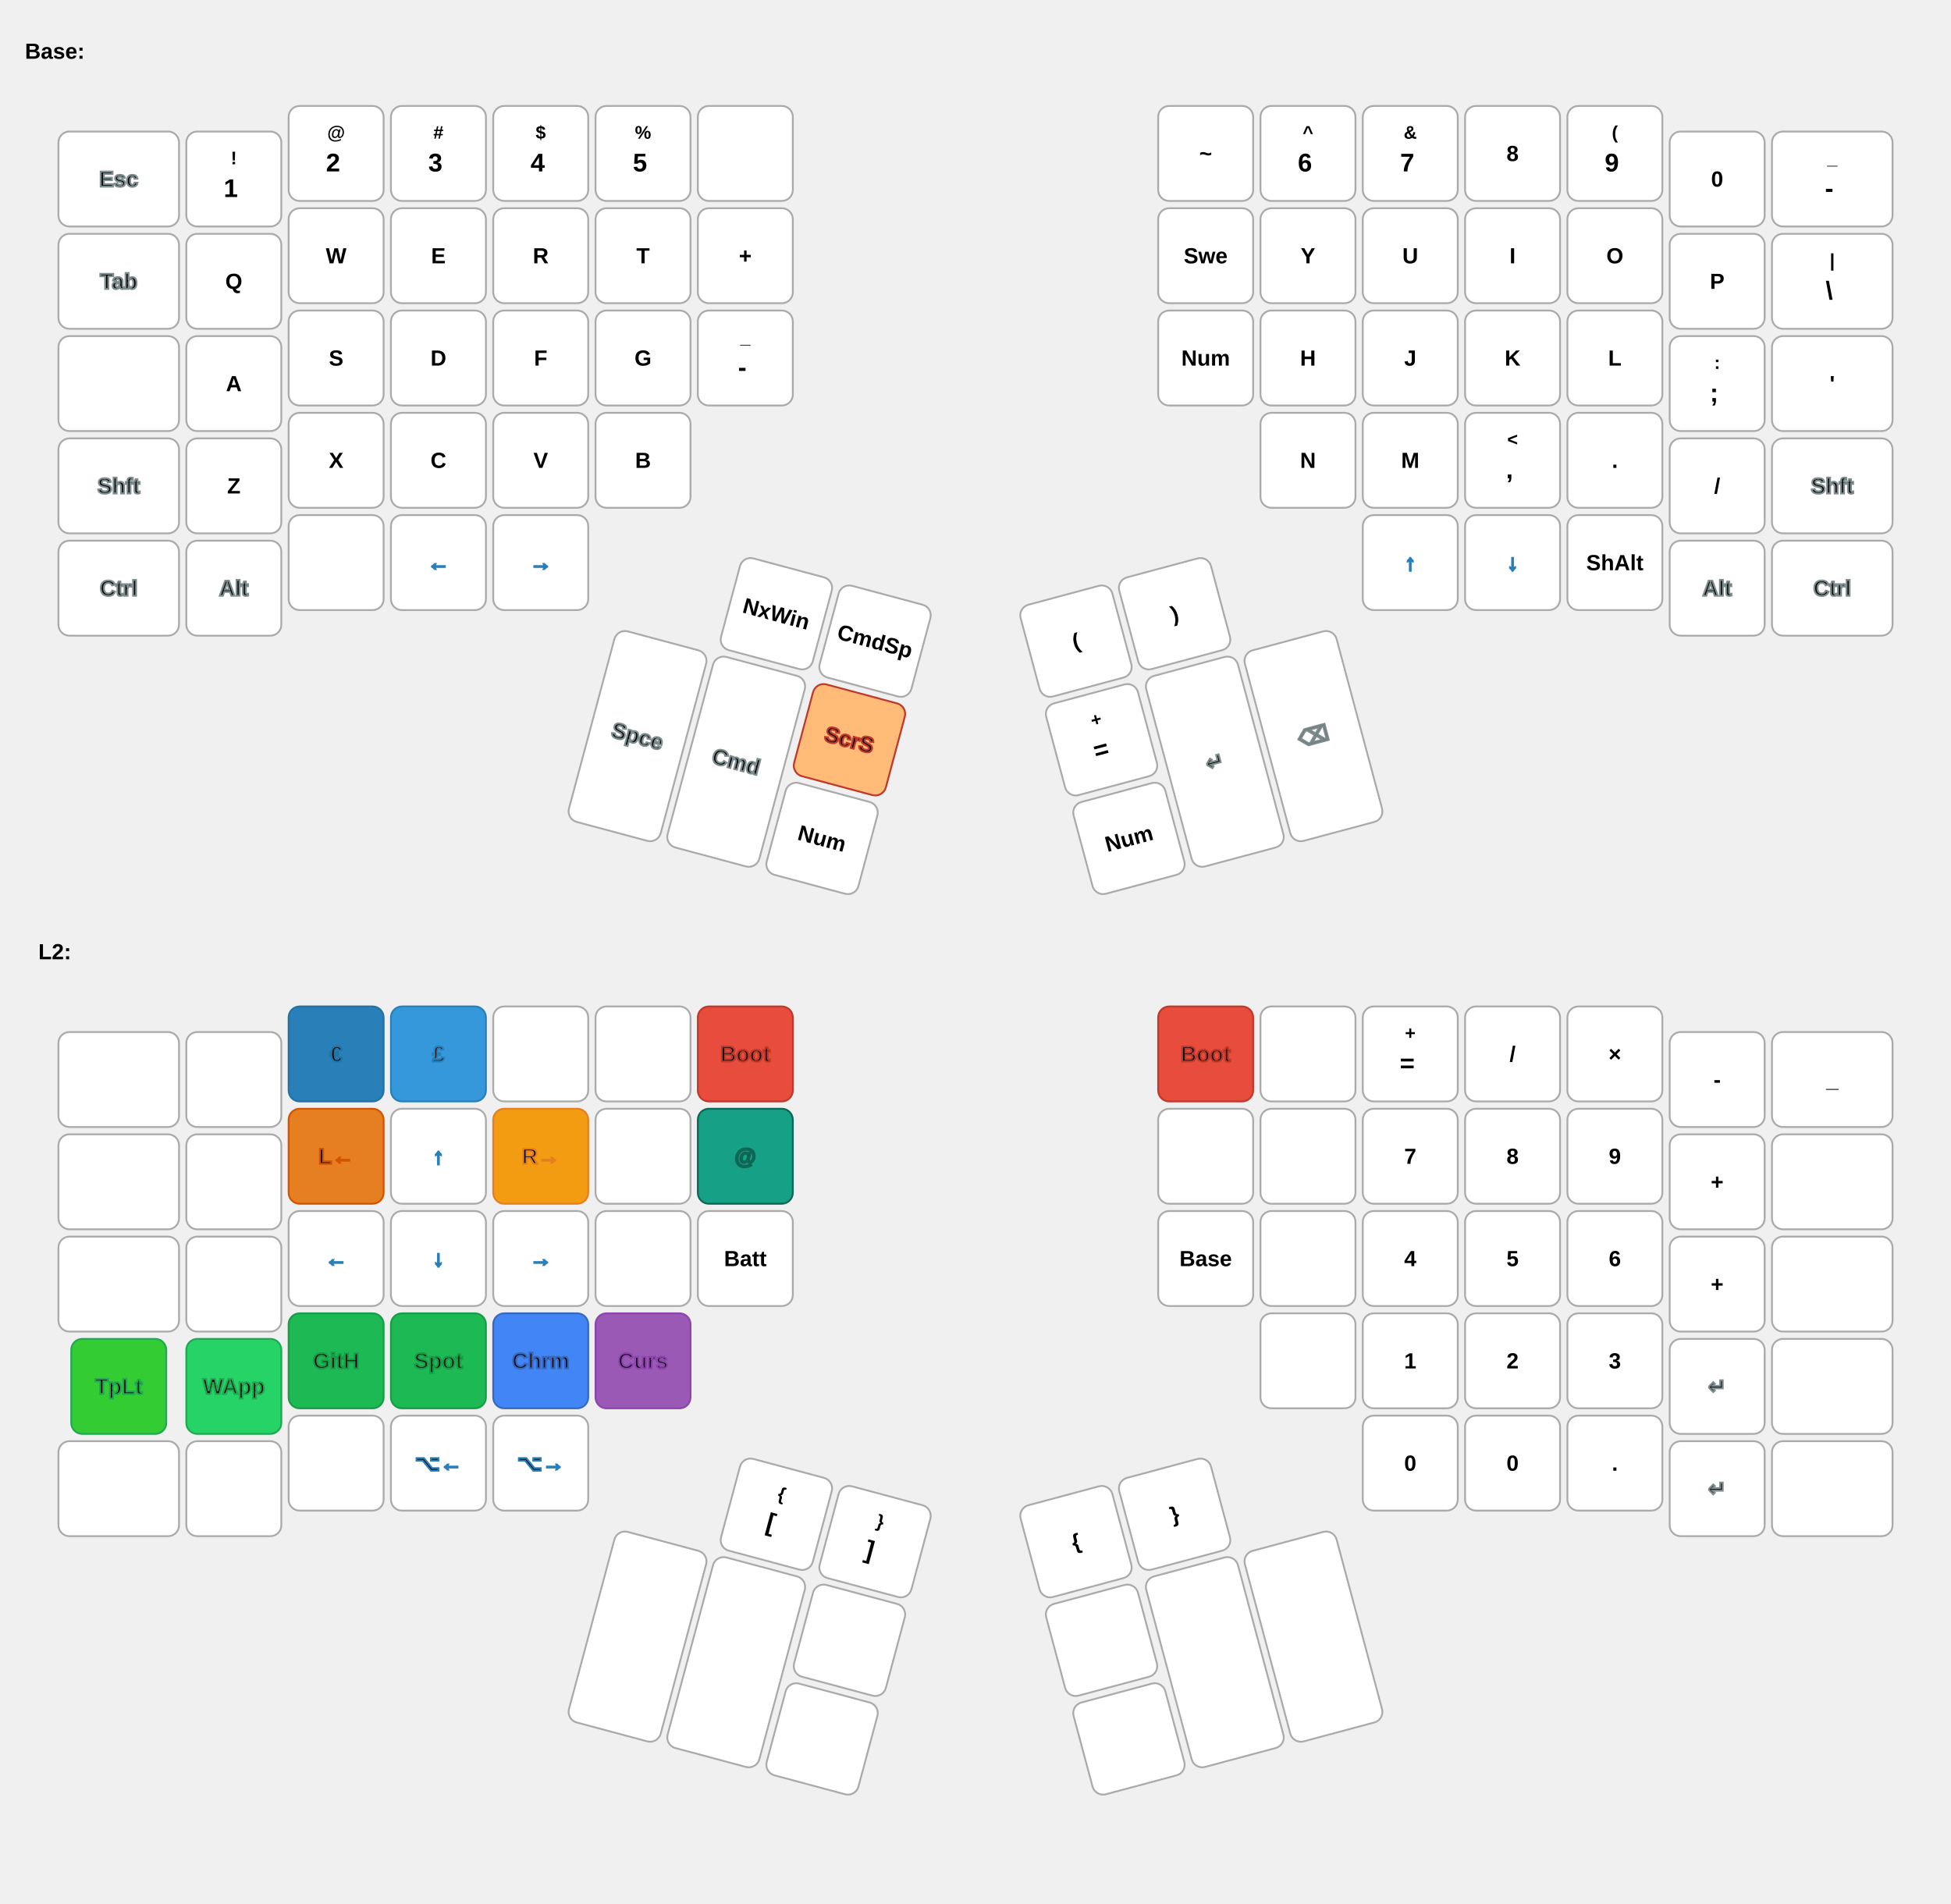
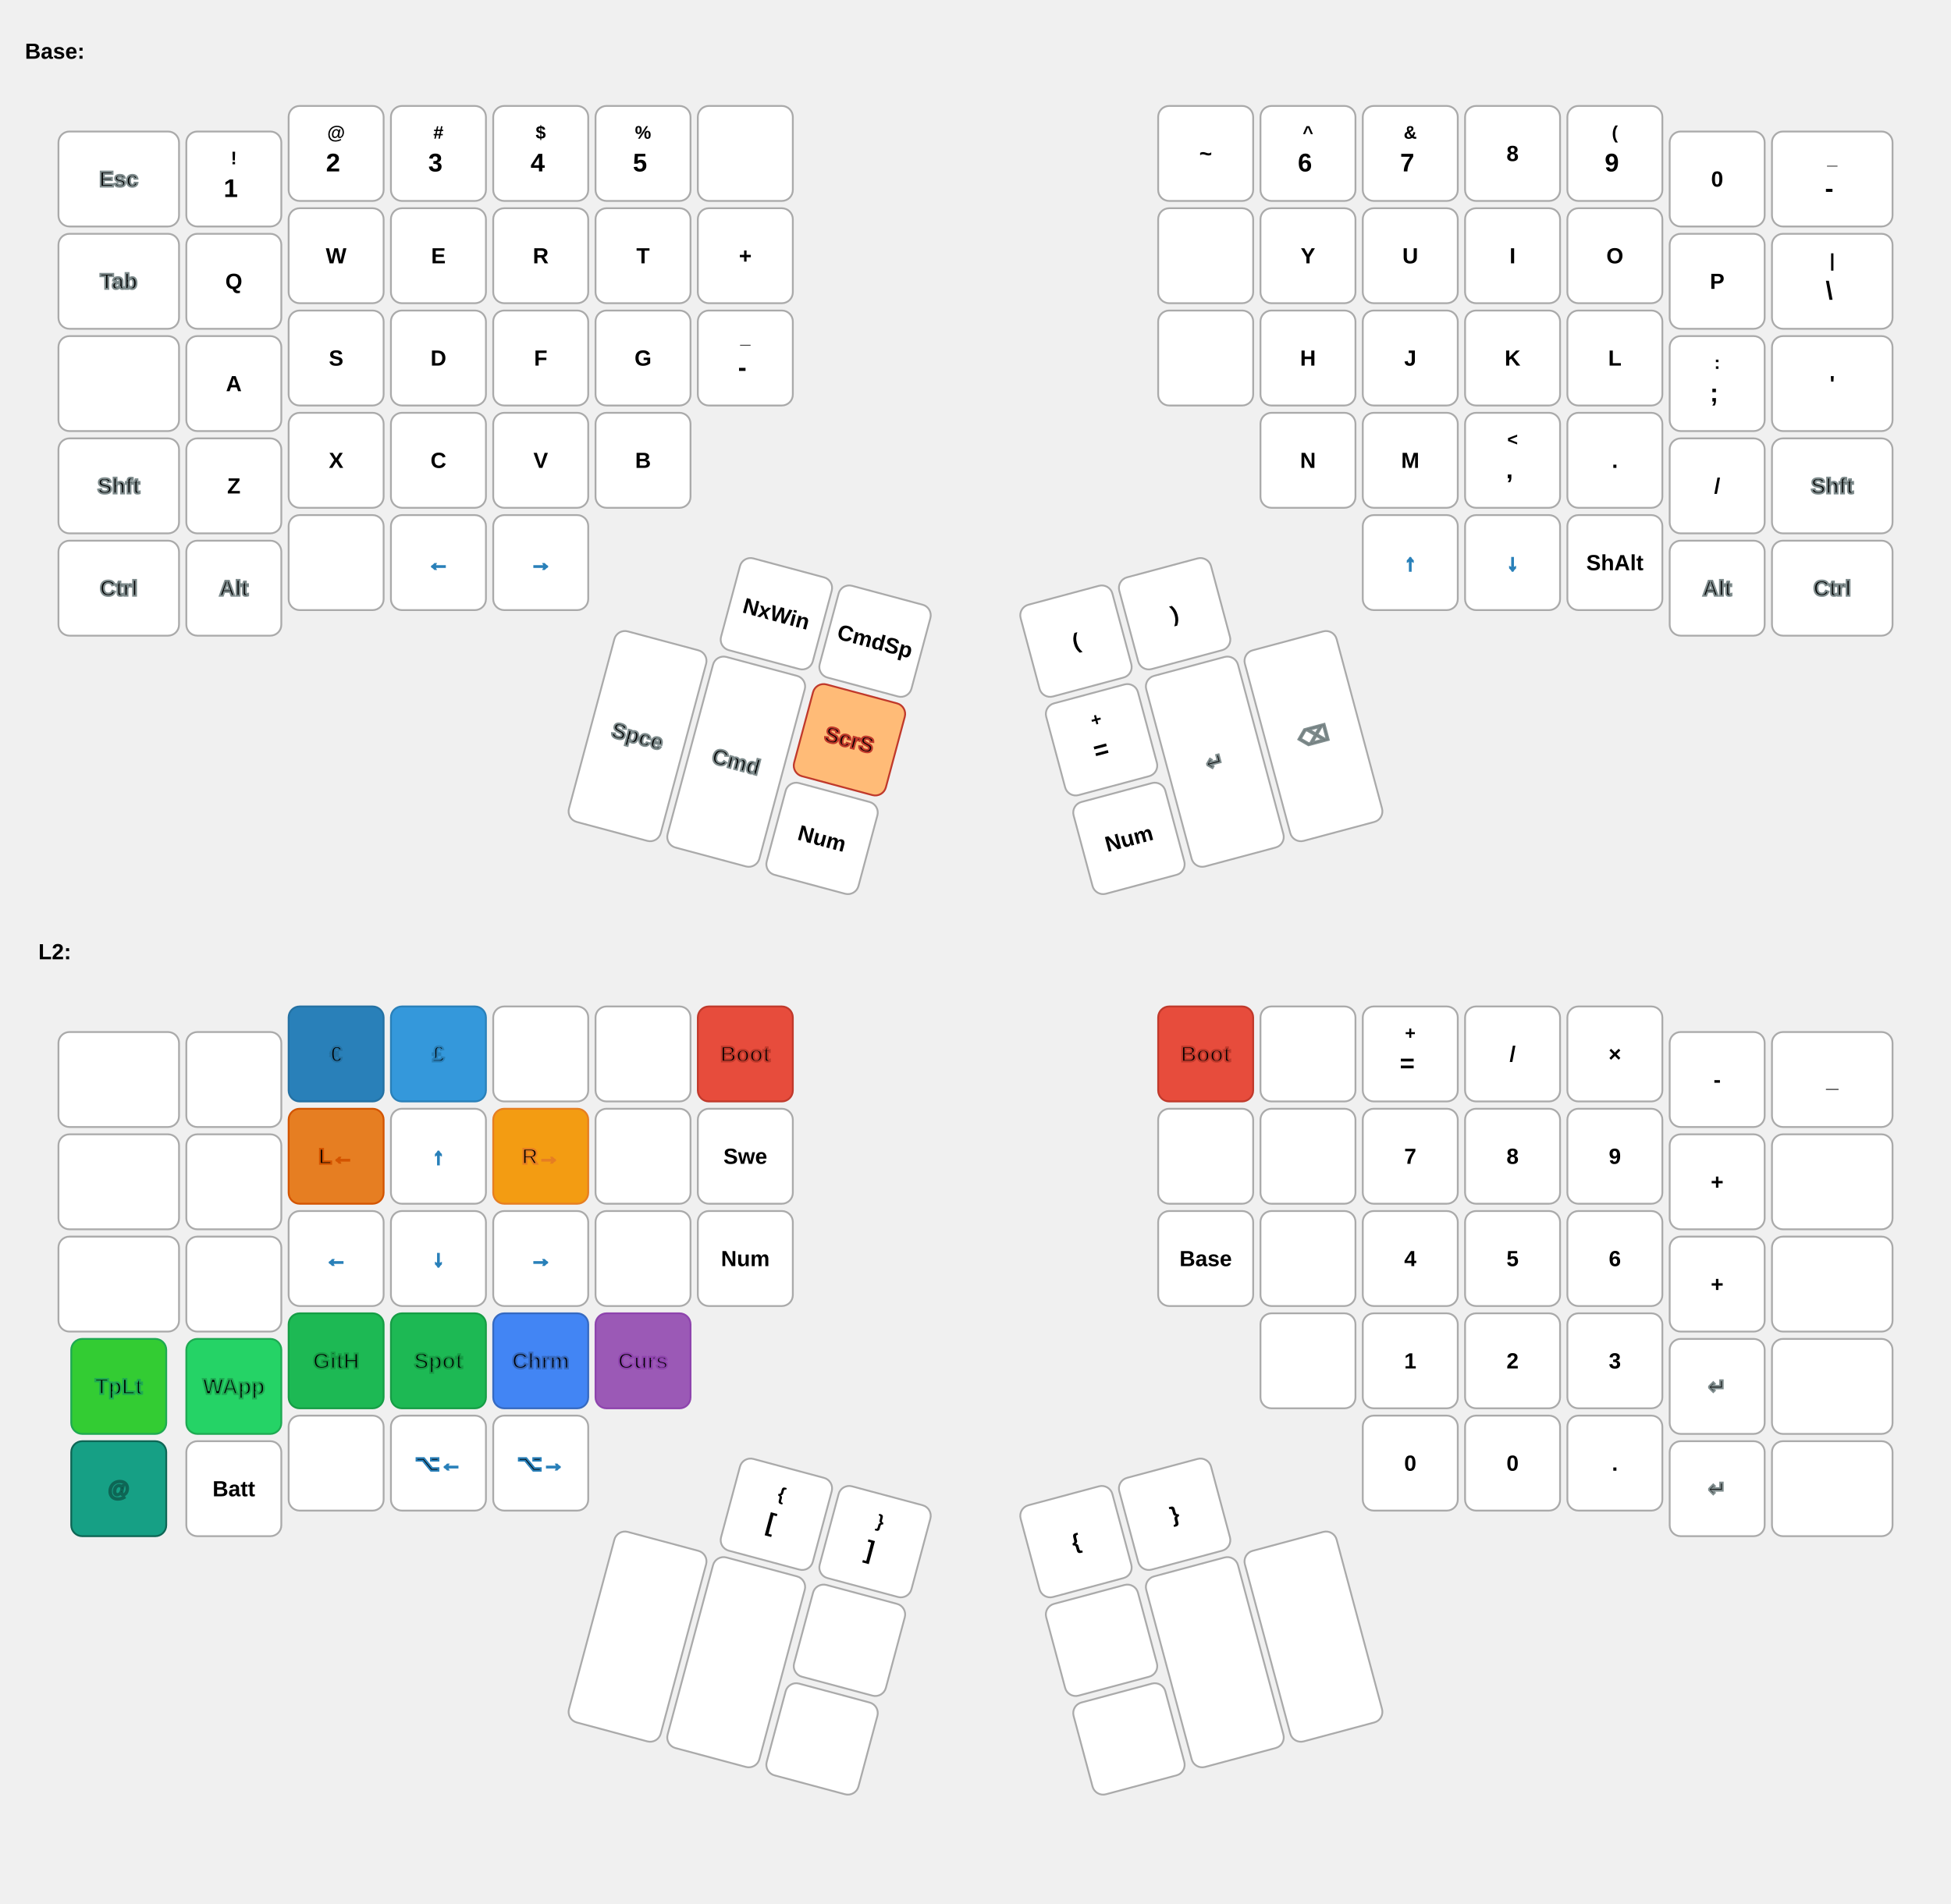
<svg xmlns="http://www.w3.org/2000/svg" width="1068" height="1042" viewBox="0 0 1068 1042" class="keymap">
  <style>/* Base key style */
.key {
  fill: #ffffff;
  stroke: #aaaaaa;
  stroke-width: 1;
}

/* Layer title styling */
.layer-label {
  font-weight: bold;
  font-size: 18px;
  fill: #333333;
  font-family: 'Arial', sans-serif;
}

/* Text styling */
text {
  font-family: 'Arial', sans-serif;
  fill: #000000;
  text-anchor: middle;
  dominant-baseline: central;
  font-weight: 700;
  stroke: none;
} 
/* App shortcuts */
.WhatsApp-key {
  fill: #25D366 !important;
  stroke: #1EA952 !important;
}

.WhatsApp-key rect, rect.WhatsApp-key {
  fill: #25D366 !important;
  stroke: #1EA952 !important;
}

.Spotify-key {
  fill: #1DB954 !important;
  stroke: #169D45 !important;
}

.Spotify-key rect, rect.Spotify-key {
  fill: #1DB954 !important;
  stroke: #169D45 !important;
}

.Chrome-key {
  fill: #4285F4 !important;
  stroke: #366AC1 !important;
}

.Chrome-key rect, rect.Chrome-key {
  fill: #4285F4 !important;
  stroke: #366AC1 !important;
}

.Cursor-key {
  fill: #9B59B6 !important;
  stroke: #8E44AD !important;
}

.Cursor-key rect, rect.Cursor-key {
  fill: #9B59B6 !important;
  stroke: #8E44AD !important;
}

.GitHub-key {
  fill: #1DB954 !important;
  stroke: #169D45 !important;
}

.GitHub-key rect, rect.GitHub-key {
  fill: #1DB954 !important;
  stroke: #169D45 !important;
}

.topLeft-key {
  fill: #33cc33 !important;
  stroke: #1EA952 !important;
}

.topLeft-key rect, rect.topLeft-key {
  fill: #33cc33 !important;
  stroke: #1EA952 !important;
}

.LeftScr-key {
  fill: #E67E22 !important;
  stroke: #D35400 !important;
}

.LeftScr-key rect, rect.LeftScr-key {
  fill: #E67E22 !important;
  stroke: #D35400 !important;
}

.RightScr-key {
  fill: #F39C12 !important;
  stroke: #E67E22 !important;
}

.RightScr-key rect, rect.RightScr-key {
  fill: #F39C12 !important;
  stroke: #E67E22 !important;
}

/* Currency symbols */
.euro-key {
  fill: #2980B9 !important;
  stroke: #2471A3 !important;
}

.euro-key rect, rect.euro-key {
  fill: #2980B9 !important;
  stroke: #2471A3 !important;
}

.pound-key {
  fill: #3498DB !important;
  stroke: #2980B9 !important;
}

.pound-key rect, rect.pound-key {
  fill: #3498DB !important;
  stroke: #2980B9 !important;
}

/* System keys */
.BOOT-key {
  fill: #E74C3C !important;
  stroke: #C0392B !important;
}

.BOOT-key rect, rect.BOOT-key {
  fill: #E74C3C !important;
  stroke: #C0392B !important;
}

.Fn1-key {
  fill: #9B59B6 !important;
  stroke: #8E44AD !important;
}

.Fn1-key rect, rect.Fn1-key {
  fill: #9B59B6 !important;
  stroke: #8E44AD !important;
}

.Fn2-key {
  fill: #8E44AD !important;
  stroke: #7D3C98 !important;
}

.Fn2-key rect, rect.Fn2-key {
  fill: #8E44AD !important;
  stroke: #7D3C98 !important;
}

/* Special characters */
.Email-key {
  fill: #16A085 !important;
  stroke: #0E6655 !important;
}

.Email-key rect, rect.Email-key {
  fill: #16A085 !important;
  stroke: #0E6655 !important;
}

.o-umlaut-key {
  fill: #27AE60 !important;
  stroke: #229954 !important;
}

.o-umlaut-key rect, rect.o-umlaut-key {
  fill: #27AE60 !important;
  stroke: #229954 !important;
}

.a-ring-key {
  fill: #2ECC71 !important;
  stroke: #27AE60 !important;
}

.a-ring-key rect, rect.a-ring-key {
  fill: #2ECC71 !important;
  stroke: #27AE60 !important;
}

/* Navigation keys */
.arrow-key {
  fill: #3498DB !important;
  stroke: #2980B9 !important;
}

.arrow-key rect, rect.arrow-key {
  fill: #3498DB !important;
  stroke: #2980B9 !important;
}

/* Screenshot */
.Screenshot-key {
  fill: #ffbb77 !important;
  stroke: #C0392B !important;
}

.Screenshot-key rect, rect.Screenshot-key {
  fill: #ffbb77 !important;
  stroke: #C0392B !important;
}

/* Modifiers */
.mod-key {
  fill: #95A5A6 !important;
  stroke: #7F8C8D !important;
}

.mod-key rect, rect.mod-key {
  fill: #95A5A6 !important;
  stroke: #7F8C8D !important;
}

/* Font adjustments to make text more solid */
text, tspan {
  font-family: 'Arial', sans-serif !important;
  font-weight: 700 !important;
  fill: #000000 !important;
  stroke: none !important;
  text-rendering: geometricPrecision !important;
}

/* Ensure all key text is black and bold */
.key text, .key tspan {
  fill: #000000 !important;
  font-weight: 700 !important;
}

/* Make text on colored keys more readable */
.WhatsApp-key text, .WhatsApp-key tspan,
.Spotify-key text, .Spotify-key tspan,
.Chrome-key text, .Chrome-key tspan,
.Cursor-key text, .Cursor-key tspan,
.GitHub-key text, .GitHub-key tspan,
.topLeft-key text, .topLeft-key tspan,
.LeftScr-key text, .LeftScr-key tspan,
.RightScr-key text, .RightScr-key tspan,
.euro-key text, .euro-key tspan,
.pound-key text, .pound-key tspan,
.BOOT-key text, .BOOT-key tspan,
.Fn1-key text, .Fn1-key tspan,
.Fn2-key text, .Fn2-key tspan,
.Email-key text, .Email-key tspan,
.o-umlaut-key text, .o-umlaut-key tspan,
.a-ring-key text, .a-ring-key tspan,
.arrow-key text, .arrow-key tspan,
.Screenshot-key text, .Screenshot-key tspan,
.mod-key text, .mod-key tspan {
  fill: #000000 !important;
  font-weight: 700 !important;
}

/* Shifted symbols styling */
.shifted {
  fill: #555555 !important;
  font-weight: 700 !important;
  font-size: 10px !important;
}

/* Position the shifted symbols above the main key label */
.key text.shifted {
  dominant-baseline: hanging !important;
}

/* Add CSS for dual-labeled keys */
.dual-label {
  position: relative;
  display: block;
}

.primary-label {
  font-size: 14px;
  font-weight: 700;
  text-anchor: middle;
  dominant-baseline: central;
  fill: #000000;
}

.shifted-label {
  font-size: 10px;
  font-weight: 700;
  text-anchor: middle;
  dominant-baseline: hanging;
  fill: #444444;
} </style>
  <g transform="translate(30, 0)" class="layer-Base">
    <text x="0" y="28" class="label" id="Base">Base:</text>
    <g transform="translate(0, 56)">
      <g transform="translate(35, 42)" class="key keypos-0">
        <rect rx="6" ry="6" x="-33" y="-26" width="66" height="52" class="key" />
        <text x="0" y="0" class="key tap">
          <tspan class="mod-key">Esc</tspan>
        </text>
      </g>
      <g transform="translate(98, 42)" class="key keypos-1">
        <rect rx="6" ry="6" x="-26" y="-26" width="52" height="52" class="key" />
        <text x="0" y="0" class="key tap">
          <tspan class="primary-label" y="5">1</tspan>
          <tspan class="shifted-label" x="0" y="-15">!</tspan>
        </text>
      </g>
      <g transform="translate(154, 28)" class="key keypos-2">
        <rect rx="6" ry="6" x="-26" y="-26" width="52" height="52" class="key" />
        <text x="0" y="0" class="key tap">
          <tspan class="primary-label" y="5">2</tspan>
          <tspan class="shifted-label" x="0" y="-15">@</tspan>
        </text>
      </g>
      <g transform="translate(210, 28)" class="key keypos-3">
        <rect rx="6" ry="6" x="-26" y="-26" width="52" height="52" class="key" />
        <text x="0" y="0" class="key tap">
          <tspan class="primary-label" y="5">3</tspan>
          <tspan class="shifted-label" x="0" y="-15">#</tspan>
        </text>
      </g>
      <g transform="translate(266, 28)" class="key keypos-4">
        <rect rx="6" ry="6" x="-26" y="-26" width="52" height="52" class="key" />
        <text x="0" y="0" class="key tap">
          <tspan class="primary-label" y="5">4</tspan>
          <tspan class="shifted-label" x="0" y="-15">$</tspan>
        </text>
      </g>
      <g transform="translate(322, 28)" class="key keypos-5">
        <rect rx="6" ry="6" x="-26" y="-26" width="52" height="52" class="key" />
        <text x="0" y="0" class="key tap">
          <tspan class="primary-label" y="5">5</tspan>
          <tspan class="shifted-label" x="0" y="-15">%</tspan>
        </text>
      </g>
      <g transform="translate(378, 28)" class="key keypos-6">
        <rect rx="6" ry="6" x="-26" y="-26" width="52" height="52" class="key" />
      </g>
      <g transform="translate(630, 28)" class="key keypos-7">
        <rect rx="6" ry="6" x="-26" y="-26" width="52" height="52" class="key" />
        <text x="0" y="0" class="key tap">~</text>
      </g>
      <g transform="translate(686, 28)" class="key keypos-8">
        <rect rx="6" ry="6" x="-26" y="-26" width="52" height="52" class="key" />
        <text x="0" y="0" class="key tap">
          <tspan class="primary-label" y="5">6</tspan>
          <tspan class="shifted-label" x="0" y="-15">^</tspan>
        </text>
      </g>
      <g transform="translate(742, 28)" class="key keypos-9">
        <rect rx="6" ry="6" x="-26" y="-26" width="52" height="52" class="key" />
        <text x="0" y="0" class="key tap">
          <tspan class="primary-label" y="5">7</tspan>
          <tspan class="shifted-label" x="0" y="-15">&amp;</tspan>
        </text>
      </g>
      <g transform="translate(798, 28)" class="key keypos-10">
        <rect rx="6" ry="6" x="-26" y="-26" width="52" height="52" class="key" />
        <text x="0" y="0" class="key tap">8</text>
      </g>
      <g transform="translate(854, 28)" class="key keypos-11">
        <rect rx="6" ry="6" x="-26" y="-26" width="52" height="52" class="key" />
        <text x="0" y="0" class="key tap">
          <tspan class="primary-label" y="5">9</tspan>
          <tspan class="shifted-label" x="0" y="-15">(</tspan>
        </text>
      </g>
      <g transform="translate(910, 42)" class="key keypos-12">
        <rect rx="6" ry="6" x="-26" y="-26" width="52" height="52" class="key" />
        <text x="0" y="0" class="key tap">0</text>
      </g>
      <g transform="translate(973, 42)" class="key keypos-13">
        <rect rx="6" ry="6" x="-33" y="-26" width="66" height="52" class="key" />
        <text x="0" y="0" class="key tap">
          <tspan class="primary-label" y="5">-</tspan>
          <tspan class="shifted-label" x="0" y="-15">_</tspan>
        </text>
      </g>
      <g transform="translate(35, 98)" class="key keypos-14">
        <rect rx="6" ry="6" x="-33" y="-26" width="66" height="52" class="key" />
        <text x="0" y="0" class="key tap">
          <tspan class="mod-key">Tab</tspan>
        </text>
      </g>
      <g transform="translate(98, 98)" class="key keypos-15">
        <rect rx="6" ry="6" x="-26" y="-26" width="52" height="52" class="key" />
        <text x="0" y="0" class="key tap">Q</text>
      </g>
      <g transform="translate(154, 84)" class="key keypos-16">
        <rect rx="6" ry="6" x="-26" y="-26" width="52" height="52" class="key" />
        <text x="0" y="0" class="key tap">W</text>
      </g>
      <g transform="translate(210, 84)" class="key keypos-17">
        <rect rx="6" ry="6" x="-26" y="-26" width="52" height="52" class="key" />
        <text x="0" y="0" class="key tap">E</text>
      </g>
      <g transform="translate(266, 84)" class="key keypos-18">
        <rect rx="6" ry="6" x="-26" y="-26" width="52" height="52" class="key" />
        <text x="0" y="0" class="key tap">R</text>
      </g>
      <g transform="translate(322, 84)" class="key keypos-19">
        <rect rx="6" ry="6" x="-26" y="-26" width="52" height="52" class="key" />
        <text x="0" y="0" class="key tap">T</text>
      </g>
      <g transform="translate(378, 84)" class="key keypos-20">
        <rect rx="6" ry="6" x="-26" y="-26" width="52" height="52" class="key" />
        <text x="0" y="0" class="key tap">+</text>
      </g>
      <g transform="translate(630, 84)" class="key keypos-21">
        <rect rx="6" ry="6" x="-26" y="-26" width="52" height="52" class="key" />
-         <text x="0" y="0" class="key tap">Swe</text>
      </g>
      <g transform="translate(686, 84)" class="key keypos-22">
        <rect rx="6" ry="6" x="-26" y="-26" width="52" height="52" class="key" />
        <text x="0" y="0" class="key tap">Y</text>
      </g>
      <g transform="translate(742, 84)" class="key keypos-23">
        <rect rx="6" ry="6" x="-26" y="-26" width="52" height="52" class="key" />
        <text x="0" y="0" class="key tap">U</text>
      </g>
      <g transform="translate(798, 84)" class="key keypos-24">
        <rect rx="6" ry="6" x="-26" y="-26" width="52" height="52" class="key" />
        <text x="0" y="0" class="key tap">I</text>
      </g>
      <g transform="translate(854, 84)" class="key keypos-25">
        <rect rx="6" ry="6" x="-26" y="-26" width="52" height="52" class="key" />
        <text x="0" y="0" class="key tap">O</text>
      </g>
      <g transform="translate(910, 98)" class="key keypos-26">
        <rect rx="6" ry="6" x="-26" y="-26" width="52" height="52" class="key" />
        <text x="0" y="0" class="key tap">P</text>
      </g>
      <g transform="translate(973, 98)" class="key keypos-27">
        <rect rx="6" ry="6" x="-33" y="-26" width="66" height="52" class="key" />
        <text x="0" y="0" class="key tap">
          <tspan class="primary-label" y="5">\</tspan>
          <tspan class="shifted-label" x="0" y="-15">|</tspan>
        </text>
      </g>
      <g transform="translate(35, 154)" class="key keypos-28">
        <rect rx="6" ry="6" x="-33" y="-26" width="66" height="52" class="key" />
      </g>
      <g transform="translate(98, 154)" class="key keypos-29">
        <rect rx="6" ry="6" x="-26" y="-26" width="52" height="52" class="key" />
        <text x="0" y="0" class="key tap">A</text>
      </g>
      <g transform="translate(154, 140)" class="key keypos-30">
        <rect rx="6" ry="6" x="-26" y="-26" width="52" height="52" class="key" />
        <text x="0" y="0" class="key tap">S</text>
      </g>
      <g transform="translate(210, 140)" class="key keypos-31">
        <rect rx="6" ry="6" x="-26" y="-26" width="52" height="52" class="key" />
        <text x="0" y="0" class="key tap">D</text>
      </g>
      <g transform="translate(266, 140)" class="key keypos-32">
        <rect rx="6" ry="6" x="-26" y="-26" width="52" height="52" class="key" />
        <text x="0" y="0" class="key tap">F</text>
      </g>
      <g transform="translate(322, 140)" class="key keypos-33">
        <rect rx="6" ry="6" x="-26" y="-26" width="52" height="52" class="key" />
        <text x="0" y="0" class="key tap">G</text>
      </g>
      <g transform="translate(378, 140)" class="key keypos-34">
        <rect rx="6" ry="6" x="-26" y="-26" width="52" height="52" class="key" />
        <text x="0" y="0" class="key tap">
          <tspan class="primary-label" y="5">-</tspan>
          <tspan class="shifted-label" x="0" y="-15">_</tspan>
        </text>
      </g>
      <g transform="translate(395, 280) rotate(15.0)" class="key keypos-35">
        <rect rx="6" ry="6" x="-26" y="-26" width="52" height="52" class="key" />
        <text x="0" y="0" class="key tap">NxWin</text>
      </g>
      <g transform="translate(449, 295) rotate(15.0)" class="key keypos-36">
        <rect rx="6" ry="6" x="-26" y="-26" width="52" height="52" class="key" />
        <text x="0" y="0" class="key tap">CmdSp</text>
      </g>
      <g transform="translate(559, 295) rotate(-15.0)" class="key keypos-37">
        <rect rx="6" ry="6" x="-26" y="-26" width="52" height="52" class="key" />
        <text x="0" y="0" class="key tap">(</text>
      </g>
      <g transform="translate(613, 280) rotate(-15.0)" class="key keypos-38">
        <rect rx="6" ry="6" x="-26" y="-26" width="52" height="52" class="key" />
        <text x="0" y="0" class="key tap">)</text>
      </g>
      <g transform="translate(630, 140)" class="key keypos-39">
        <rect rx="6" ry="6" x="-26" y="-26" width="52" height="52" class="key" />
-         <text x="0" y="0" class="key tap">Num</text>
      </g>
      <g transform="translate(686, 140)" class="key keypos-40">
        <rect rx="6" ry="6" x="-26" y="-26" width="52" height="52" class="key" />
        <text x="0" y="0" class="key tap">H</text>
      </g>
      <g transform="translate(742, 140)" class="key keypos-41">
        <rect rx="6" ry="6" x="-26" y="-26" width="52" height="52" class="key" />
        <text x="0" y="0" class="key tap">J</text>
      </g>
      <g transform="translate(798, 140)" class="key keypos-42">
        <rect rx="6" ry="6" x="-26" y="-26" width="52" height="52" class="key" />
        <text x="0" y="0" class="key tap">K</text>
      </g>
      <g transform="translate(854, 140)" class="key keypos-43">
        <rect rx="6" ry="6" x="-26" y="-26" width="52" height="52" class="key" />
        <text x="0" y="0" class="key tap">L</text>
      </g>
      <g transform="translate(910, 154)" class="key keypos-44">
        <rect rx="6" ry="6" x="-26" y="-26" width="52" height="52" class="key" />
        <text x="0" y="0" class="key tap">
          <tspan class="primary-label" y="5">;</tspan>
          <tspan class="shifted-label" x="0" y="-15">:</tspan>
        </text>
      </g>
      <g transform="translate(973, 154)" class="key keypos-45">
        <rect rx="6" ry="6" x="-33" y="-26" width="66" height="52" class="key" />
        <text x="0" y="0" class="key tap">'</text>
      </g>
      <g transform="translate(35, 210)" class="key keypos-46">
        <rect rx="6" ry="6" x="-33" y="-26" width="66" height="52" class="key" />
        <text x="0" y="0" class="key tap">
          <tspan class="mod-key">Shft</tspan>
        </text>
      </g>
      <g transform="translate(98, 210)" class="key keypos-47">
        <rect rx="6" ry="6" x="-26" y="-26" width="52" height="52" class="key" />
        <text x="0" y="0" class="key tap">Z</text>
      </g>
      <g transform="translate(154, 196)" class="key keypos-48">
        <rect rx="6" ry="6" x="-26" y="-26" width="52" height="52" class="key" />
        <text x="0" y="0" class="key tap">X</text>
      </g>
      <g transform="translate(210, 196)" class="key keypos-49">
        <rect rx="6" ry="6" x="-26" y="-26" width="52" height="52" class="key" />
        <text x="0" y="0" class="key tap">C</text>
      </g>
      <g transform="translate(266, 196)" class="key keypos-50">
        <rect rx="6" ry="6" x="-26" y="-26" width="52" height="52" class="key" />
        <text x="0" y="0" class="key tap">V</text>
      </g>
      <g transform="translate(322, 196)" class="key keypos-51">
        <rect rx="6" ry="6" x="-26" y="-26" width="52" height="52" class="key" />
        <text x="0" y="0" class="key tap">B</text>
      </g>
      <g transform="translate(435, 349) rotate(15.0)" class="key keypos-52">
        <rect class="Screenshot-key" x="-26" y="-26" width="52" height="52" rx="6" ry="6" />
        <text x="0" y="0" class="key tap">
          <tspan class="Screenshot-key">ScrS</tspan>
        </text>
      </g>
      <g transform="translate(573, 349) rotate(-15.0)" class="key keypos-53">
        <rect rx="6" ry="6" x="-26" y="-26" width="52" height="52" class="key" />
        <text x="0" y="0" class="key tap">
          <tspan class="primary-label" y="5">=</tspan>
          <tspan class="shifted-label" x="0" y="-15">+</tspan>
        </text>
      </g>
      <g transform="translate(686, 196)" class="key keypos-54">
        <rect rx="6" ry="6" x="-26" y="-26" width="52" height="52" class="key" />
        <text x="0" y="0" class="key tap">N</text>
      </g>
      <g transform="translate(742, 196)" class="key keypos-55">
        <rect rx="6" ry="6" x="-26" y="-26" width="52" height="52" class="key" />
        <text x="0" y="0" class="key tap">M</text>
      </g>
      <g transform="translate(798, 196)" class="key keypos-56">
        <rect rx="6" ry="6" x="-26" y="-26" width="52" height="52" class="key" />
        <text x="0" y="0" class="key tap">
          <tspan class="primary-label" y="5">,</tspan>
          <tspan class="shifted-label" x="0" y="-15">&lt;</tspan>
        </text>
      </g>
      <g transform="translate(854, 196)" class="key keypos-57">
        <rect rx="6" ry="6" x="-26" y="-26" width="52" height="52" class="key" />
        <text x="0" y="0" class="key tap">.</text>
      </g>
      <g transform="translate(910, 210)" class="key keypos-58">
        <rect rx="6" ry="6" x="-26" y="-26" width="52" height="52" class="key" />
        <text x="0" y="0" class="key tap">/</text>
      </g>
      <g transform="translate(973, 210)" class="key keypos-59">
        <rect rx="6" ry="6" x="-33" y="-26" width="66" height="52" class="key" />
        <text x="0" y="0" class="key tap">
          <tspan class="mod-key">Shft</tspan>
        </text>
      </g>
      <g transform="translate(35, 266)" class="key keypos-60">
        <rect rx="6" ry="6" x="-33" y="-26" width="66" height="52" class="key" />
        <text x="0" y="0" class="key tap">
          <tspan class="mod-key">Ctrl</tspan>
        </text>
      </g>
      <g transform="translate(98, 266)" class="key keypos-61">
        <rect rx="6" ry="6" x="-26" y="-26" width="52" height="52" class="key" />
        <text x="0" y="0" class="key tap">
          <tspan class="mod-key">Alt</tspan>
        </text>
      </g>
      <g transform="translate(154, 252)" class="key keypos-62">
        <rect rx="6" ry="6" x="-26" y="-26" width="52" height="52" class="key" />
      </g>
      <g transform="translate(210, 252)" class="key keypos-63">
        <rect rx="6" ry="6" x="-26" y="-26" width="52" height="52" class="key" />
        <text x="0" y="0" class="key tap">
          <tspan class="arrow-key">←</tspan>
        </text>
      </g>
      <g transform="translate(266, 252)" class="key keypos-64">
        <rect rx="6" ry="6" x="-26" y="-26" width="52" height="52" class="key" />
        <text x="0" y="0" class="key tap">
          <tspan class="arrow-key">→</tspan>
        </text>
      </g>
      <g transform="translate(319, 347) rotate(15.0)" class="key keypos-65">
        <rect rx="6" ry="6" x="-26" y="-54" width="52" height="108" class="key" />
        <text x="0" y="0" class="key tap">
          <tspan class="mod-key">Spce</tspan>
        </text>
      </g>
      <g transform="translate(373, 361) rotate(15.0)" class="key keypos-66">
        <rect rx="6" ry="6" x="-26" y="-54" width="52" height="108" class="key" />
        <text x="0" y="0" class="key tap">
          <tspan class="mod-key">Cmd</tspan>
        </text>
      </g>
      <g transform="translate(420, 403) rotate(15.0)" class="key keypos-67">
        <rect rx="6" ry="6" x="-26" y="-26" width="52" height="52" class="key" />
        <text x="0" y="0" class="key tap">Num</text>
      </g>
      <g transform="translate(588, 403) rotate(-15.0)" class="key keypos-68">
        <rect rx="6" ry="6" x="-26" y="-26" width="52" height="52" class="key" />
        <text x="0" y="0" class="key tap">Num</text>
      </g>
      <g transform="translate(635, 361) rotate(-15.0)" class="key keypos-69">
        <rect rx="6" ry="6" x="-26" y="-54" width="52" height="108" class="key" />
        <text x="0" y="0" class="key tap">
          <tspan class="mod-key">↵</tspan>
        </text>
      </g>
      <g transform="translate(689, 347) rotate(-15.0)" class="key keypos-70">
        <rect rx="6" ry="6" x="-26" y="-54" width="52" height="108" class="key" />
        <text x="0" y="0" class="key tap">
          <tspan class="mod-key">⌫</tspan>
        </text>
      </g>
      <g transform="translate(742, 252)" class="key keypos-71">
        <rect rx="6" ry="6" x="-26" y="-26" width="52" height="52" class="key" />
        <text x="0" y="0" class="key tap">
          <tspan class="arrow-key">↑</tspan>
        </text>
      </g>
      <g transform="translate(798, 252)" class="key keypos-72">
        <rect rx="6" ry="6" x="-26" y="-26" width="52" height="52" class="key" />
        <text x="0" y="0" class="key tap">
          <tspan class="arrow-key">↓</tspan>
        </text>
      </g>
      <g transform="translate(854, 252)" class="key keypos-73">
        <rect rx="6" ry="6" x="-26" y="-26" width="52" height="52" class="key" />
        <text x="0" y="0" class="key tap">ShAlt</text>
      </g>
      <g transform="translate(910, 266)" class="key keypos-74">
        <rect rx="6" ry="6" x="-26" y="-26" width="52" height="52" class="key" />
        <text x="0" y="0" class="key tap">
          <tspan class="mod-key">Alt</tspan>
        </text>
      </g>
      <g transform="translate(973, 266)" class="key keypos-75">
        <rect rx="6" ry="6" x="-33" y="-26" width="66" height="52" class="key" />
        <text x="0" y="0" class="key tap">
          <tspan class="mod-key">Ctrl</tspan>
        </text>
      </g>
    </g>
  </g>
  <g transform="translate(30, 493)" class="layer-L2">
    <text x="0" y="28" class="label" id="L2">L2:</text>
    <g transform="translate(0, 56)">
      <g transform="translate(35, 42)" class="key keypos-0">
        <rect rx="6" ry="6" x="-33" y="-26" width="66" height="52" class="key" />
      </g>
      <g transform="translate(98, 42)" class="key keypos-1">
        <rect rx="6" ry="6" x="-26" y="-26" width="52" height="52" class="key" />
      </g>
      <g transform="translate(154, 28)" class="key keypos-2">
        <rect class="euro-key" x="-26" y="-26" width="52" height="52" rx="6" ry="6" />
        <text x="0" y="0" class="key tap">
          <tspan class="euro-key">€</tspan>
        </text>
      </g>
      <g transform="translate(210, 28)" class="key keypos-3">
        <rect class="pound-key" x="-26" y="-26" width="52" height="52" rx="6" ry="6" />
        <text x="0" y="0" class="key tap">
          <tspan class="pound-key">£</tspan>
        </text>
      </g>
      <g transform="translate(266, 28)" class="key keypos-4">
        <rect rx="6" ry="6" x="-26" y="-26" width="52" height="52" class="key" />
      </g>
      <g transform="translate(322, 28)" class="key keypos-5">
        <rect rx="6" ry="6" x="-26" y="-26" width="52" height="52" class="key" />
      </g>
      <g transform="translate(378, 28)" class="key keypos-6">
        <rect class="BOOT-key" x="-26" y="-26" width="52" height="52" rx="6" ry="6" />
        <text x="0" y="0" class="key tap">
          <tspan class="BOOT-key">Boot</tspan>
        </text>
      </g>
      <g transform="translate(630, 28)" class="key keypos-7">
        <rect class="BOOT-key" x="-26" y="-26" width="52" height="52" rx="6" ry="6" />
        <text x="0" y="0" class="key tap">
          <tspan class="BOOT-key">Boot</tspan>
        </text>
      </g>
      <g transform="translate(686, 28)" class="key keypos-8">
        <rect rx="6" ry="6" x="-26" y="-26" width="52" height="52" class="key" />
      </g>
      <g transform="translate(742, 28)" class="key keypos-9">
        <rect rx="6" ry="6" x="-26" y="-26" width="52" height="52" class="key" />
        <text x="0" y="0" class="key tap">
          <tspan class="primary-label" y="5">=</tspan>
          <tspan class="shifted-label" x="0" y="-15">+</tspan>
        </text>
      </g>
      <g transform="translate(798, 28)" class="key keypos-10">
        <rect rx="6" ry="6" x="-26" y="-26" width="52" height="52" class="key" />
        <text x="0" y="0" class="key tap">/</text>
      </g>
      <g transform="translate(854, 28)" class="key keypos-11">
        <rect rx="6" ry="6" x="-26" y="-26" width="52" height="52" class="key" />
        <text x="0" y="0" class="key tap">×</text>
      </g>
      <g transform="translate(910, 42)" class="key keypos-12">
        <rect rx="6" ry="6" x="-26" y="-26" width="52" height="52" class="key" />
        <text x="0" y="0" class="key tap">-</text>
      </g>
      <g transform="translate(973, 42)" class="key keypos-13">
        <rect rx="6" ry="6" x="-33" y="-26" width="66" height="52" class="key" />
        <text x="0" y="0" class="key tap">_</text>
      </g>
      <g transform="translate(35, 98)" class="key keypos-14">
        <rect rx="6" ry="6" x="-33" y="-26" width="66" height="52" class="key" />
      </g>
      <g transform="translate(98, 98)" class="key keypos-15">
        <rect rx="6" ry="6" x="-26" y="-26" width="52" height="52" class="key" />
      </g>
      <g transform="translate(154, 84)" class="key keypos-16">
        <rect class="LeftScr-key" x="-26" y="-26" width="52" height="52" rx="6" ry="6" />
        <text x="0" y="0" class="key tap">
          <tspan class="LeftScr-key">L←</tspan>
        </text>
      </g>
      <g transform="translate(210, 84)" class="key keypos-17">
        <rect rx="6" ry="6" x="-26" y="-26" width="52" height="52" class="key" />
        <text x="0" y="0" class="key tap">
          <tspan class="arrow-key">↑</tspan>
        </text>
      </g>
      <g transform="translate(266, 84)" class="key keypos-18">
        <rect class="RightScr-key" x="-26" y="-26" width="52" height="52" rx="6" ry="6" />
        <text x="0" y="0" class="key tap">
          <tspan class="RightScr-key">R→</tspan>
        </text>
      </g>
      <g transform="translate(322, 84)" class="key keypos-19">
        <rect rx="6" ry="6" x="-26" y="-26" width="52" height="52" class="key" />
      </g>
      <g transform="translate(378, 84)" class="key keypos-20">
-         <rect class="Email-key" x="-26" y="-26" width="52" height="52" rx="6" ry="6" />
-         <text x="0" y="0" class="key tap">
-           <tspan class="Email-key">@</tspan>
-         </text>
+         <rect rx="6" ry="6" x="-26" y="-26" width="52" height="52" class="key" />
+         <text x="0" y="0" class="key tap">Swe</text>
      </g>
      <g transform="translate(630, 84)" class="key keypos-21">
        <rect rx="6" ry="6" x="-26" y="-26" width="52" height="52" class="key" />
      </g>
      <g transform="translate(686, 84)" class="key keypos-22">
        <rect rx="6" ry="6" x="-26" y="-26" width="52" height="52" class="key" />
      </g>
      <g transform="translate(742, 84)" class="key keypos-23">
        <rect rx="6" ry="6" x="-26" y="-26" width="52" height="52" class="key" />
        <text x="0" y="0" class="key tap">7</text>
      </g>
      <g transform="translate(798, 84)" class="key keypos-24">
        <rect rx="6" ry="6" x="-26" y="-26" width="52" height="52" class="key" />
        <text x="0" y="0" class="key tap">8</text>
      </g>
      <g transform="translate(854, 84)" class="key keypos-25">
        <rect rx="6" ry="6" x="-26" y="-26" width="52" height="52" class="key" />
        <text x="0" y="0" class="key tap">9</text>
      </g>
      <g transform="translate(910, 98)" class="key keypos-26">
        <rect rx="6" ry="6" x="-26" y="-26" width="52" height="52" class="key" />
        <text x="0" y="0" class="key tap">+</text>
      </g>
      <g transform="translate(973, 98)" class="key keypos-27">
        <rect rx="6" ry="6" x="-33" y="-26" width="66" height="52" class="key" />
      </g>
      <g transform="translate(35, 154)" class="key keypos-28">
        <rect rx="6" ry="6" x="-33" y="-26" width="66" height="52" class="key" />
      </g>
      <g transform="translate(98, 154)" class="key keypos-29">
        <rect rx="6" ry="6" x="-26" y="-26" width="52" height="52" class="key" />
      </g>
      <g transform="translate(154, 140)" class="key keypos-30">
        <rect rx="6" ry="6" x="-26" y="-26" width="52" height="52" class="key" />
        <text x="0" y="0" class="key tap">
          <tspan class="arrow-key">←</tspan>
        </text>
      </g>
      <g transform="translate(210, 140)" class="key keypos-31">
        <rect rx="6" ry="6" x="-26" y="-26" width="52" height="52" class="key" />
        <text x="0" y="0" class="key tap">
          <tspan class="arrow-key">↓</tspan>
        </text>
      </g>
      <g transform="translate(266, 140)" class="key keypos-32">
        <rect rx="6" ry="6" x="-26" y="-26" width="52" height="52" class="key" />
        <text x="0" y="0" class="key tap">
          <tspan class="arrow-key">→</tspan>
        </text>
      </g>
      <g transform="translate(322, 140)" class="key keypos-33">
        <rect rx="6" ry="6" x="-26" y="-26" width="52" height="52" class="key" />
      </g>
      <g transform="translate(378, 140)" class="key keypos-34">
        <rect rx="6" ry="6" x="-26" y="-26" width="52" height="52" class="key" />
-         <text x="0" y="0" class="key tap">Batt</text>
+         <text x="0" y="0" class="key tap">Num</text>
      </g>
      <g transform="translate(395, 280) rotate(15.0)" class="key keypos-35">
        <rect rx="6" ry="6" x="-26" y="-26" width="52" height="52" class="key" />
        <text x="0" y="0" class="key tap">
          <tspan class="primary-label" y="5">[</tspan>
          <tspan class="shifted-label" x="0" y="-15">{</tspan>
        </text>
      </g>
      <g transform="translate(449, 295) rotate(15.0)" class="key keypos-36">
        <rect rx="6" ry="6" x="-26" y="-26" width="52" height="52" class="key" />
        <text x="0" y="0" class="key tap">
          <tspan class="primary-label" y="5">]</tspan>
          <tspan class="shifted-label" x="0" y="-15">}</tspan>
        </text>
      </g>
      <g transform="translate(559, 295) rotate(-15.0)" class="key keypos-37">
        <rect rx="6" ry="6" x="-26" y="-26" width="52" height="52" class="key" />
        <text x="0" y="0" class="key tap">{</text>
      </g>
      <g transform="translate(613, 280) rotate(-15.0)" class="key keypos-38">
        <rect rx="6" ry="6" x="-26" y="-26" width="52" height="52" class="key" />
        <text x="0" y="0" class="key tap">}</text>
      </g>
      <g transform="translate(630, 140)" class="key keypos-39">
        <rect rx="6" ry="6" x="-26" y="-26" width="52" height="52" class="key" />
        <a href="#Base">
          <text x="0" y="0" class="key tap layer-activator">Base</text>
        </a>
      </g>
      <g transform="translate(686, 140)" class="key keypos-40">
        <rect rx="6" ry="6" x="-26" y="-26" width="52" height="52" class="key" />
      </g>
      <g transform="translate(742, 140)" class="key keypos-41">
        <rect rx="6" ry="6" x="-26" y="-26" width="52" height="52" class="key" />
        <text x="0" y="0" class="key tap">4</text>
      </g>
      <g transform="translate(798, 140)" class="key keypos-42">
        <rect rx="6" ry="6" x="-26" y="-26" width="52" height="52" class="key" />
        <text x="0" y="0" class="key tap">5</text>
      </g>
      <g transform="translate(854, 140)" class="key keypos-43">
        <rect rx="6" ry="6" x="-26" y="-26" width="52" height="52" class="key" />
        <text x="0" y="0" class="key tap">6</text>
      </g>
      <g transform="translate(910, 154)" class="key keypos-44">
        <rect rx="6" ry="6" x="-26" y="-26" width="52" height="52" class="key" />
        <text x="0" y="0" class="key tap">+</text>
      </g>
      <g transform="translate(973, 154)" class="key keypos-45">
        <rect rx="6" ry="6" x="-33" y="-26" width="66" height="52" class="key" />
      </g>
      <g transform="translate(35, 210)" class="key keypos-46">
        <rect class="topLeft-key" x="-26" y="-26" width="52" height="52" rx="6" ry="6" />
        <text x="0" y="0" class="key tap">
          <tspan class="topLeft-key">TpLt</tspan>
        </text>
      </g>
      <g transform="translate(98, 210)" class="key keypos-47">
        <rect class="WhatsApp-key" x="-26" y="-26" width="52" height="52" rx="6" ry="6" />
        <text x="0" y="0" class="key tap">
          <tspan class="WhatsApp-key">WApp</tspan>
        </text>
      </g>
      <g transform="translate(154, 196)" class="key keypos-48">
        <rect class="GitHub-key" x="-26" y="-26" width="52" height="52" rx="6" ry="6" />
        <text x="0" y="0" class="key tap">
          <tspan class="GitHub-key">GitH</tspan>
        </text>
      </g>
      <g transform="translate(210, 196)" class="key keypos-49">
        <rect class="Spotify-key" x="-26" y="-26" width="52" height="52" rx="6" ry="6" />
        <text x="0" y="0" class="key tap">
          <tspan class="Spotify-key">Spot</tspan>
        </text>
      </g>
      <g transform="translate(266, 196)" class="key keypos-50">
        <rect class="Chrome-key" x="-26" y="-26" width="52" height="52" rx="6" ry="6" />
        <text x="0" y="0" class="key tap">
          <tspan class="Chrome-key">Chrm</tspan>
        </text>
      </g>
      <g transform="translate(322, 196)" class="key keypos-51">
        <rect class="Cursor-key" x="-26" y="-26" width="52" height="52" rx="6" ry="6" />
        <text x="0" y="0" class="key tap">
          <tspan class="Cursor-key">Curs</tspan>
        </text>
      </g>
      <g transform="translate(435, 349) rotate(15.0)" class="key keypos-52">
        <rect rx="6" ry="6" x="-26" y="-26" width="52" height="52" class="key" />
      </g>
      <g transform="translate(573, 349) rotate(-15.0)" class="key keypos-53">
        <rect rx="6" ry="6" x="-26" y="-26" width="52" height="52" class="key" />
      </g>
      <g transform="translate(686, 196)" class="key keypos-54">
        <rect rx="6" ry="6" x="-26" y="-26" width="52" height="52" class="key" />
      </g>
      <g transform="translate(742, 196)" class="key keypos-55">
        <rect rx="6" ry="6" x="-26" y="-26" width="52" height="52" class="key" />
        <text x="0" y="0" class="key tap">1</text>
      </g>
      <g transform="translate(798, 196)" class="key keypos-56">
        <rect rx="6" ry="6" x="-26" y="-26" width="52" height="52" class="key" />
        <text x="0" y="0" class="key tap">2</text>
      </g>
      <g transform="translate(854, 196)" class="key keypos-57">
        <rect rx="6" ry="6" x="-26" y="-26" width="52" height="52" class="key" />
        <text x="0" y="0" class="key tap">3</text>
      </g>
      <g transform="translate(910, 210)" class="key keypos-58">
        <rect rx="6" ry="6" x="-26" y="-26" width="52" height="52" class="key" />
        <text x="0" y="0" class="key tap">
          <tspan class="mod-key">↵</tspan>
        </text>
      </g>
      <g transform="translate(973, 210)" class="key keypos-59">
        <rect rx="6" ry="6" x="-33" y="-26" width="66" height="52" class="key" />
      </g>
      <g transform="translate(35, 266)" class="key keypos-60">
-         <rect rx="6" ry="6" x="-33" y="-26" width="66" height="52" class="key" />
+         <rect class="Email-key" x="-26" y="-26" width="52" height="52" rx="6" ry="6" />
+         <text x="0" y="0" class="key tap">
+           <tspan class="Email-key">@</tspan>
+         </text>
      </g>
      <g transform="translate(98, 266)" class="key keypos-61">
        <rect rx="6" ry="6" x="-26" y="-26" width="52" height="52" class="key" />
+         <text x="0" y="0" class="key tap">Batt</text>
      </g>
      <g transform="translate(154, 252)" class="key keypos-62">
        <rect rx="6" ry="6" x="-26" y="-26" width="52" height="52" class="key" />
      </g>
      <g transform="translate(210, 252)" class="key keypos-63">
        <rect rx="6" ry="6" x="-26" y="-26" width="52" height="52" class="key" />
        <text x="0" y="0" class="key tap">
          <tspan class="arrow-key">⌥←</tspan>
        </text>
      </g>
      <g transform="translate(266, 252)" class="key keypos-64">
        <rect rx="6" ry="6" x="-26" y="-26" width="52" height="52" class="key" />
        <text x="0" y="0" class="key tap">
          <tspan class="arrow-key">⌥→</tspan>
        </text>
      </g>
      <g transform="translate(319, 347) rotate(15.0)" class="key keypos-65">
        <rect rx="6" ry="6" x="-26" y="-54" width="52" height="108" class="key" />
      </g>
      <g transform="translate(373, 361) rotate(15.0)" class="key keypos-66">
        <rect rx="6" ry="6" x="-26" y="-54" width="52" height="108" class="key" />
      </g>
      <g transform="translate(420, 403) rotate(15.0)" class="key keypos-67">
        <rect rx="6" ry="6" x="-26" y="-26" width="52" height="52" class="key" />
      </g>
      <g transform="translate(588, 403) rotate(-15.0)" class="key keypos-68">
        <rect rx="6" ry="6" x="-26" y="-26" width="52" height="52" class="key" />
      </g>
      <g transform="translate(635, 361) rotate(-15.0)" class="key keypos-69">
        <rect rx="6" ry="6" x="-26" y="-54" width="52" height="108" class="key" />
      </g>
      <g transform="translate(689, 347) rotate(-15.0)" class="key keypos-70">
        <rect rx="6" ry="6" x="-26" y="-54" width="52" height="108" class="key" />
      </g>
      <g transform="translate(742, 252)" class="key keypos-71">
        <rect rx="6" ry="6" x="-26" y="-26" width="52" height="52" class="key" />
        <text x="0" y="0" class="key tap">0</text>
      </g>
      <g transform="translate(798, 252)" class="key keypos-72">
        <rect rx="6" ry="6" x="-26" y="-26" width="52" height="52" class="key" />
        <text x="0" y="0" class="key tap">0</text>
      </g>
      <g transform="translate(854, 252)" class="key keypos-73">
        <rect rx="6" ry="6" x="-26" y="-26" width="52" height="52" class="key" />
        <text x="0" y="0" class="key tap">.</text>
      </g>
      <g transform="translate(910, 266)" class="key keypos-74">
        <rect rx="6" ry="6" x="-26" y="-26" width="52" height="52" class="key" />
        <text x="0" y="0" class="key tap">
          <tspan class="mod-key">↵</tspan>
        </text>
      </g>
      <g transform="translate(973, 266)" class="key keypos-75">
        <rect rx="6" ry="6" x="-33" y="-26" width="66" height="52" class="key" />
      </g>
    </g>
  </g>
</svg>
